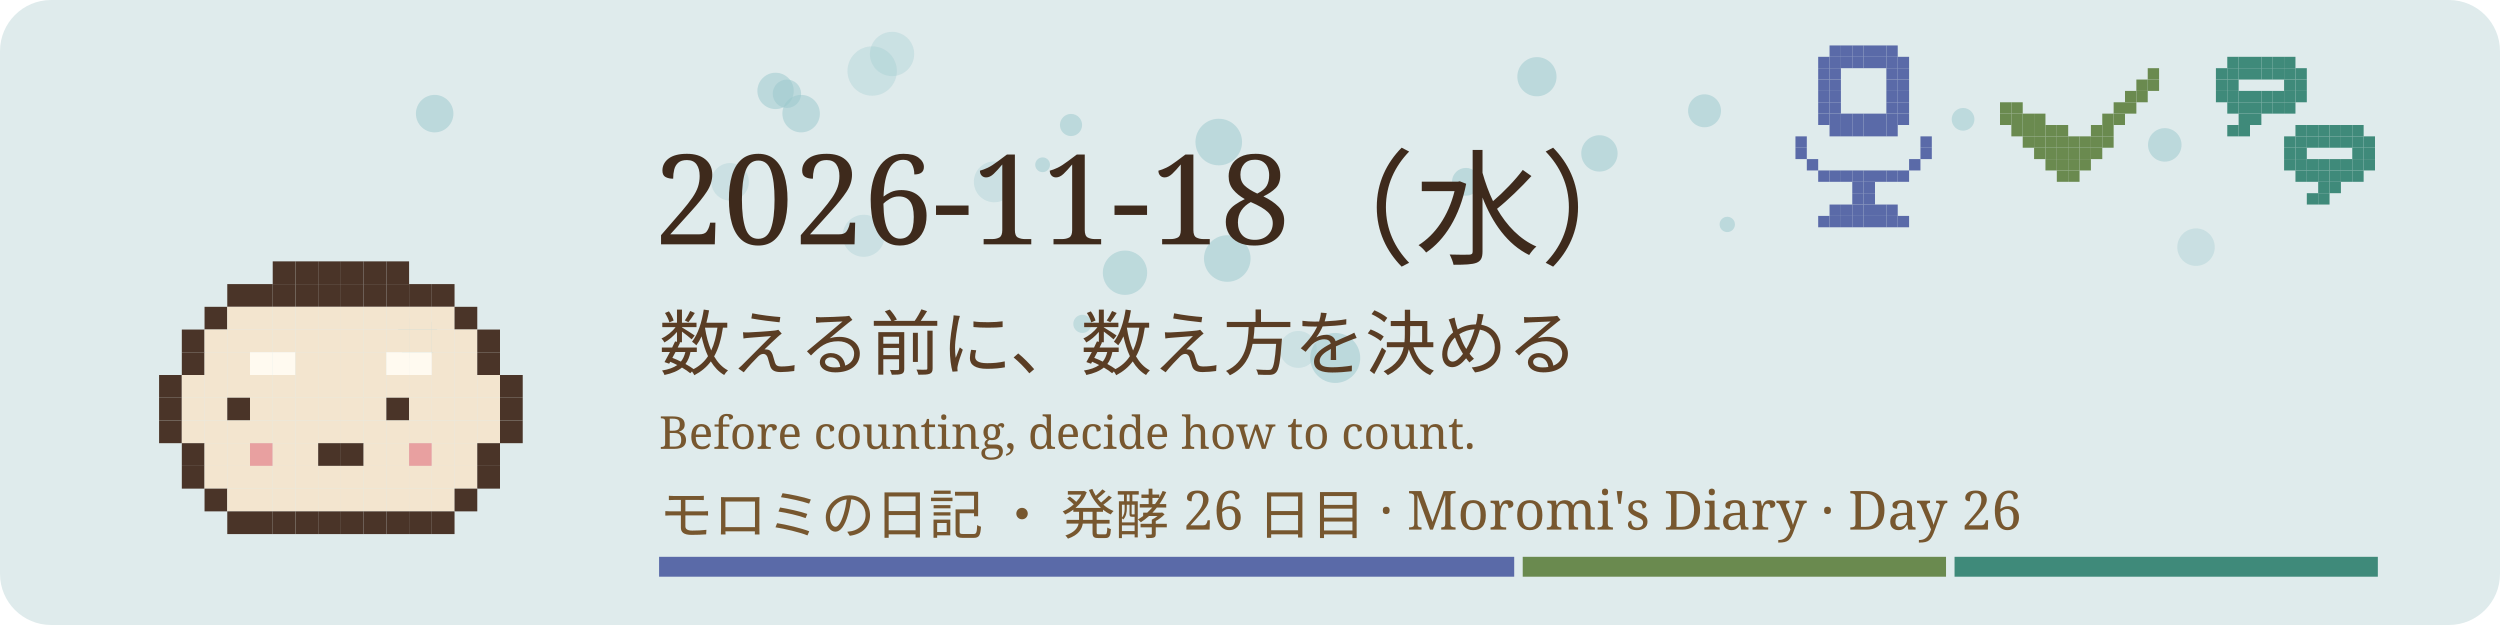
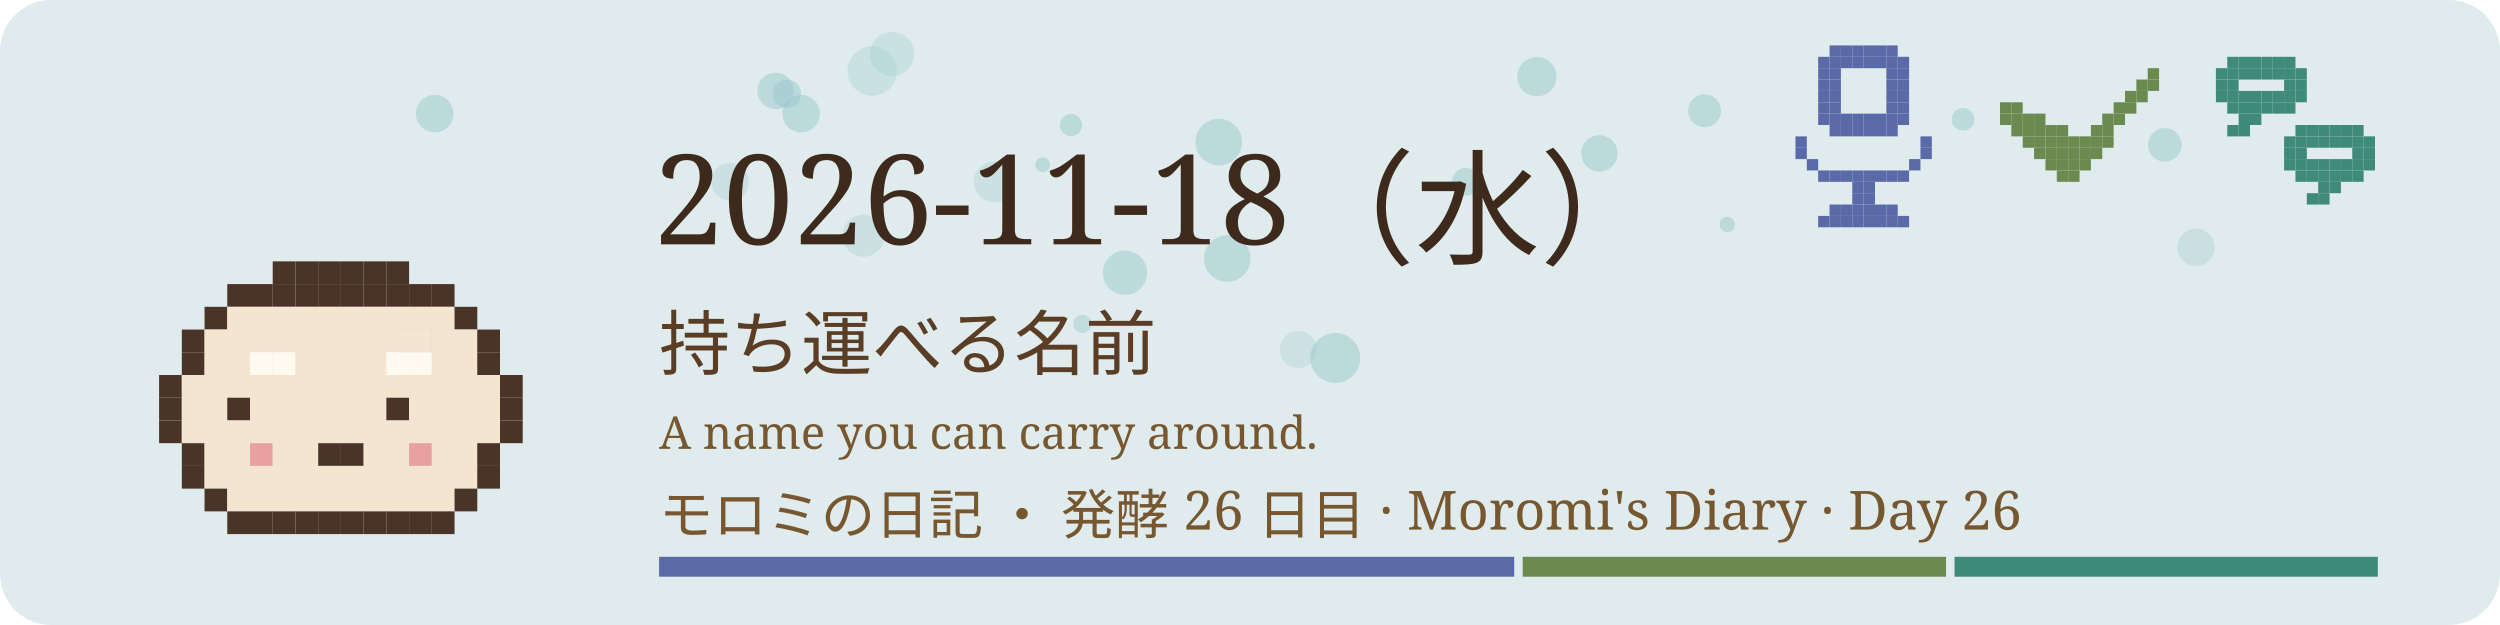
<svg xmlns="http://www.w3.org/2000/svg" width="880" height="220" viewBox="0 0 880 220">
  <rect width="880" height="220" rx="18" fill="#dfebec" />
  <circle cx="147" cy="119" r="7.5" fill="#99c7cc" opacity="0.50" />
  <circle cx="762" cy="51" r="5.9" fill="#99c7cc" opacity="0.50" />
  <circle cx="396" cy="96" r="7.8" fill="#99c7cc" opacity="0.49" />
  <circle cx="381" cy="114" r="3.2" fill="#99c7cc" opacity="0.43" />
  <circle cx="273" cy="32" r="6.4" fill="#99c7cc" opacity="0.50" />
  <circle cx="304" cy="83" r="7.4" fill="#99c7cc" opacity="0.30" />
  <circle cx="563" cy="54" r="6.4" fill="#99c7cc" opacity="0.50" />
  <circle cx="307" cy="25" r="8.7" fill="#99c7cc" opacity="0.29" />
  <circle cx="691" cy="42" r="4.0" fill="#99c7cc" opacity="0.48" />
  <circle cx="367" cy="58" r="2.6" fill="#99c7cc" opacity="0.50" />
  <circle cx="608" cy="79" r="2.7" fill="#99c7cc" opacity="0.50" />
  <circle cx="153" cy="40" r="6.6" fill="#99c7cc" opacity="0.50" />
  <circle cx="314" cy="19" r="7.8" fill="#99c7cc" opacity="0.29" />
  <circle cx="282" cy="40" r="6.6" fill="#99c7cc" opacity="0.50" />
  <circle cx="257" cy="64" r="6.6" fill="#99c7cc" opacity="0.30" />
  <circle cx="277" cy="33" r="5.0" fill="#99c7cc" opacity="0.50" />
  <circle cx="773" cy="87" r="6.6" fill="#99c7cc" opacity="0.32" />
  <circle cx="350" cy="64" r="7.2" fill="#99c7cc" opacity="0.30" />
  <circle cx="516" cy="64" r="4.9" fill="#99c7cc" opacity="0.50" />
  <circle cx="429" cy="50" r="8.2" fill="#99c7cc" opacity="0.50" />
  <circle cx="541" cy="27" r="6.9" fill="#99c7cc" opacity="0.50" />
  <circle cx="377" cy="44" r="3.9" fill="#99c7cc" opacity="0.50" />
  <circle cx="600" cy="39" r="5.8" fill="#99c7cc" opacity="0.50" />
  <circle cx="457" cy="123" r="6.5" fill="#99c7cc" opacity="0.28" />
  <circle cx="470" cy="126" r="8.8" fill="#99c7cc" opacity="0.50" />
  <circle cx="432" cy="91" r="8.2" fill="#99c7cc" opacity="0.50" />
  <rect x="644" y="16" width="4" height="4" fill="#5a6aa8" />
  <rect x="648" y="16" width="4" height="4" fill="#5a6aa8" />
  <rect x="652" y="16" width="4" height="4" fill="#5a6aa8" />
  <rect x="656" y="16" width="4" height="4" fill="#5a6aa8" />
  <rect x="660" y="16" width="4" height="4" fill="#5a6aa8" />
  <rect x="664" y="16" width="4" height="4" fill="#5a6aa8" />
  <rect x="640" y="20" width="4" height="4" fill="#5a6aa8" />
  <rect x="644" y="20" width="4" height="4" fill="#5a6aa8" />
  <rect x="648" y="20" width="4" height="4" fill="#5a6aa8" />
  <rect x="652" y="20" width="4" height="4" fill="#5a6aa8" />
  <rect x="656" y="20" width="4" height="4" fill="#5a6aa8" />
  <rect x="660" y="20" width="4" height="4" fill="#5a6aa8" />
  <rect x="664" y="20" width="4" height="4" fill="#5a6aa8" />
  <rect x="668" y="20" width="4" height="4" fill="#5a6aa8" />
  <rect x="640" y="24" width="4" height="4" fill="#5a6aa8" />
  <rect x="644" y="24" width="4" height="4" fill="#5a6aa8" />
  <rect x="664" y="24" width="4" height="4" fill="#5a6aa8" />
  <rect x="668" y="24" width="4" height="4" fill="#5a6aa8" />
  <rect x="640" y="28" width="4" height="4" fill="#5a6aa8" />
  <rect x="644" y="28" width="4" height="4" fill="#5a6aa8" />
  <rect x="664" y="28" width="4" height="4" fill="#5a6aa8" />
  <rect x="668" y="28" width="4" height="4" fill="#5a6aa8" />
  <rect x="640" y="32" width="4" height="4" fill="#5a6aa8" />
  <rect x="644" y="32" width="4" height="4" fill="#5a6aa8" />
  <rect x="664" y="32" width="4" height="4" fill="#5a6aa8" />
  <rect x="668" y="32" width="4" height="4" fill="#5a6aa8" />
  <rect x="640" y="36" width="4" height="4" fill="#5a6aa8" />
  <rect x="644" y="36" width="4" height="4" fill="#5a6aa8" />
  <rect x="664" y="36" width="4" height="4" fill="#5a6aa8" />
  <rect x="668" y="36" width="4" height="4" fill="#5a6aa8" />
  <rect x="640" y="40" width="4" height="4" fill="#5a6aa8" />
  <rect x="644" y="40" width="4" height="4" fill="#5a6aa8" />
  <rect x="648" y="40" width="4" height="4" fill="#5a6aa8" />
  <rect x="652" y="40" width="4" height="4" fill="#5a6aa8" />
  <rect x="656" y="40" width="4" height="4" fill="#5a6aa8" />
  <rect x="660" y="40" width="4" height="4" fill="#5a6aa8" />
  <rect x="664" y="40" width="4" height="4" fill="#5a6aa8" />
  <rect x="668" y="40" width="4" height="4" fill="#5a6aa8" />
  <rect x="644" y="44" width="4" height="4" fill="#5a6aa8" />
  <rect x="648" y="44" width="4" height="4" fill="#5a6aa8" />
  <rect x="652" y="44" width="4" height="4" fill="#5a6aa8" />
  <rect x="656" y="44" width="4" height="4" fill="#5a6aa8" />
  <rect x="660" y="44" width="4" height="4" fill="#5a6aa8" />
  <rect x="664" y="44" width="4" height="4" fill="#5a6aa8" />
  <rect x="632" y="48" width="4" height="4" fill="#5a6aa8" />
  <rect x="676" y="48" width="4" height="4" fill="#5a6aa8" />
  <rect x="632" y="52" width="4" height="4" fill="#5a6aa8" />
  <rect x="676" y="52" width="4" height="4" fill="#5a6aa8" />
  <rect x="636" y="56" width="4" height="4" fill="#5a6aa8" />
  <rect x="672" y="56" width="4" height="4" fill="#5a6aa8" />
  <rect x="640" y="60" width="4" height="4" fill="#5a6aa8" />
  <rect x="644" y="60" width="4" height="4" fill="#5a6aa8" />
  <rect x="648" y="60" width="4" height="4" fill="#5a6aa8" />
  <rect x="652" y="60" width="4" height="4" fill="#5a6aa8" />
  <rect x="656" y="60" width="4" height="4" fill="#5a6aa8" />
  <rect x="660" y="60" width="4" height="4" fill="#5a6aa8" />
  <rect x="664" y="60" width="4" height="4" fill="#5a6aa8" />
  <rect x="668" y="60" width="4" height="4" fill="#5a6aa8" />
  <rect x="652" y="64" width="4" height="4" fill="#5a6aa8" />
  <rect x="656" y="64" width="4" height="4" fill="#5a6aa8" />
  <rect x="652" y="68" width="4" height="4" fill="#5a6aa8" />
  <rect x="656" y="68" width="4" height="4" fill="#5a6aa8" />
  <rect x="644" y="72" width="4" height="4" fill="#5a6aa8" />
  <rect x="648" y="72" width="4" height="4" fill="#5a6aa8" />
  <rect x="652" y="72" width="4" height="4" fill="#5a6aa8" />
  <rect x="656" y="72" width="4" height="4" fill="#5a6aa8" />
  <rect x="660" y="72" width="4" height="4" fill="#5a6aa8" />
  <rect x="664" y="72" width="4" height="4" fill="#5a6aa8" />
  <rect x="640" y="76" width="4" height="4" fill="#5a6aa8" />
  <rect x="644" y="76" width="4" height="4" fill="#5a6aa8" />
  <rect x="648" y="76" width="4" height="4" fill="#5a6aa8" />
  <rect x="652" y="76" width="4" height="4" fill="#5a6aa8" />
  <rect x="656" y="76" width="4" height="4" fill="#5a6aa8" />
  <rect x="660" y="76" width="4" height="4" fill="#5a6aa8" />
  <rect x="664" y="76" width="4" height="4" fill="#5a6aa8" />
  <rect x="668" y="76" width="4" height="4" fill="#5a6aa8" />
  <rect x="756" y="24" width="4" height="4" fill="#6a8a4f" />
  <rect x="752" y="28" width="4" height="4" fill="#6a8a4f" />
  <rect x="756" y="28" width="4" height="4" fill="#6a8a4f" />
  <rect x="748" y="32" width="4" height="4" fill="#6a8a4f" />
  <rect x="752" y="32" width="4" height="4" fill="#6a8a4f" />
  <rect x="704" y="36" width="4" height="4" fill="#6a8a4f" />
  <rect x="708" y="36" width="4" height="4" fill="#6a8a4f" />
  <rect x="744" y="36" width="4" height="4" fill="#6a8a4f" />
  <rect x="748" y="36" width="4" height="4" fill="#6a8a4f" />
  <rect x="704" y="40" width="4" height="4" fill="#6a8a4f" />
  <rect x="708" y="40" width="4" height="4" fill="#6a8a4f" />
  <rect x="712" y="40" width="4" height="4" fill="#6a8a4f" />
  <rect x="716" y="40" width="4" height="4" fill="#6a8a4f" />
  <rect x="740" y="40" width="4" height="4" fill="#6a8a4f" />
  <rect x="744" y="40" width="4" height="4" fill="#6a8a4f" />
  <rect x="708" y="44" width="4" height="4" fill="#6a8a4f" />
  <rect x="712" y="44" width="4" height="4" fill="#6a8a4f" />
  <rect x="716" y="44" width="4" height="4" fill="#6a8a4f" />
  <rect x="720" y="44" width="4" height="4" fill="#6a8a4f" />
  <rect x="724" y="44" width="4" height="4" fill="#6a8a4f" />
  <rect x="736" y="44" width="4" height="4" fill="#6a8a4f" />
  <rect x="740" y="44" width="4" height="4" fill="#6a8a4f" />
  <rect x="712" y="48" width="4" height="4" fill="#6a8a4f" />
  <rect x="716" y="48" width="4" height="4" fill="#6a8a4f" />
  <rect x="720" y="48" width="4" height="4" fill="#6a8a4f" />
  <rect x="724" y="48" width="4" height="4" fill="#6a8a4f" />
  <rect x="728" y="48" width="4" height="4" fill="#6a8a4f" />
  <rect x="732" y="48" width="4" height="4" fill="#6a8a4f" />
  <rect x="736" y="48" width="4" height="4" fill="#6a8a4f" />
  <rect x="740" y="48" width="4" height="4" fill="#6a8a4f" />
  <rect x="716" y="52" width="4" height="4" fill="#6a8a4f" />
  <rect x="720" y="52" width="4" height="4" fill="#6a8a4f" />
  <rect x="724" y="52" width="4" height="4" fill="#6a8a4f" />
  <rect x="728" y="52" width="4" height="4" fill="#6a8a4f" />
  <rect x="732" y="52" width="4" height="4" fill="#6a8a4f" />
  <rect x="736" y="52" width="4" height="4" fill="#6a8a4f" />
  <rect x="720" y="56" width="4" height="4" fill="#6a8a4f" />
  <rect x="724" y="56" width="4" height="4" fill="#6a8a4f" />
  <rect x="728" y="56" width="4" height="4" fill="#6a8a4f" />
  <rect x="732" y="56" width="4" height="4" fill="#6a8a4f" />
  <rect x="724" y="60" width="4" height="4" fill="#6a8a4f" />
  <rect x="728" y="60" width="4" height="4" fill="#6a8a4f" />
  <rect x="784" y="20" width="4" height="4" fill="#3f8a7a" />
  <rect x="788" y="20" width="4" height="4" fill="#3f8a7a" />
  <rect x="792" y="20" width="4" height="4" fill="#3f8a7a" />
  <rect x="796" y="20" width="4" height="4" fill="#3f8a7a" />
  <rect x="800" y="20" width="4" height="4" fill="#3f8a7a" />
  <rect x="804" y="20" width="4" height="4" fill="#3f8a7a" />
  <rect x="780" y="24" width="4" height="4" fill="#3f8a7a" />
  <rect x="784" y="24" width="4" height="4" fill="#3f8a7a" />
  <rect x="788" y="24" width="4" height="4" fill="#3f8a7a" />
  <rect x="792" y="24" width="4" height="4" fill="#3f8a7a" />
  <rect x="796" y="24" width="4" height="4" fill="#3f8a7a" />
  <rect x="800" y="24" width="4" height="4" fill="#3f8a7a" />
  <rect x="804" y="24" width="4" height="4" fill="#3f8a7a" />
  <rect x="808" y="24" width="4" height="4" fill="#3f8a7a" />
  <rect x="780" y="28" width="4" height="4" fill="#3f8a7a" />
  <rect x="784" y="28" width="4" height="4" fill="#3f8a7a" />
  <rect x="804" y="28" width="4" height="4" fill="#3f8a7a" />
  <rect x="808" y="28" width="4" height="4" fill="#3f8a7a" />
  <rect x="780" y="32" width="4" height="4" fill="#3f8a7a" />
  <rect x="784" y="32" width="4" height="4" fill="#3f8a7a" />
  <rect x="788" y="32" width="4" height="4" fill="#3f8a7a" />
  <rect x="792" y="32" width="4" height="4" fill="#3f8a7a" />
  <rect x="796" y="32" width="4" height="4" fill="#3f8a7a" />
  <rect x="800" y="32" width="4" height="4" fill="#3f8a7a" />
  <rect x="804" y="32" width="4" height="4" fill="#3f8a7a" />
  <rect x="808" y="32" width="4" height="4" fill="#3f8a7a" />
  <rect x="784" y="36" width="4" height="4" fill="#3f8a7a" />
  <rect x="788" y="36" width="4" height="4" fill="#3f8a7a" />
  <rect x="792" y="36" width="4" height="4" fill="#3f8a7a" />
  <rect x="796" y="36" width="4" height="4" fill="#3f8a7a" />
  <rect x="800" y="36" width="4" height="4" fill="#3f8a7a" />
  <rect x="804" y="36" width="4" height="4" fill="#3f8a7a" />
  <rect x="788" y="40" width="4" height="4" fill="#3f8a7a" />
  <rect x="792" y="40" width="4" height="4" fill="#3f8a7a" />
  <rect x="784" y="44" width="4" height="4" fill="#3f8a7a" />
  <rect x="788" y="44" width="4" height="4" fill="#3f8a7a" />
  <rect x="808" y="44" width="4" height="4" fill="#3f8a7a" />
  <rect x="812" y="44" width="4" height="4" fill="#3f8a7a" />
  <rect x="816" y="44" width="4" height="4" fill="#3f8a7a" />
  <rect x="820" y="44" width="4" height="4" fill="#3f8a7a" />
  <rect x="824" y="44" width="4" height="4" fill="#3f8a7a" />
  <rect x="828" y="44" width="4" height="4" fill="#3f8a7a" />
  <rect x="804" y="48" width="4" height="4" fill="#3f8a7a" />
  <rect x="808" y="48" width="4" height="4" fill="#3f8a7a" />
  <rect x="812" y="48" width="4" height="4" fill="#3f8a7a" />
  <rect x="816" y="48" width="4" height="4" fill="#3f8a7a" />
  <rect x="820" y="48" width="4" height="4" fill="#3f8a7a" />
  <rect x="824" y="48" width="4" height="4" fill="#3f8a7a" />
  <rect x="828" y="48" width="4" height="4" fill="#3f8a7a" />
  <rect x="832" y="48" width="4" height="4" fill="#3f8a7a" />
  <rect x="804" y="52" width="4" height="4" fill="#3f8a7a" />
  <rect x="808" y="52" width="4" height="4" fill="#3f8a7a" />
  <rect x="828" y="52" width="4" height="4" fill="#3f8a7a" />
  <rect x="832" y="52" width="4" height="4" fill="#3f8a7a" />
  <rect x="804" y="56" width="4" height="4" fill="#3f8a7a" />
  <rect x="808" y="56" width="4" height="4" fill="#3f8a7a" />
  <rect x="812" y="56" width="4" height="4" fill="#3f8a7a" />
  <rect x="816" y="56" width="4" height="4" fill="#3f8a7a" />
  <rect x="820" y="56" width="4" height="4" fill="#3f8a7a" />
  <rect x="824" y="56" width="4" height="4" fill="#3f8a7a" />
  <rect x="828" y="56" width="4" height="4" fill="#3f8a7a" />
  <rect x="832" y="56" width="4" height="4" fill="#3f8a7a" />
  <rect x="808" y="60" width="4" height="4" fill="#3f8a7a" />
  <rect x="812" y="60" width="4" height="4" fill="#3f8a7a" />
  <rect x="816" y="60" width="4" height="4" fill="#3f8a7a" />
  <rect x="820" y="60" width="4" height="4" fill="#3f8a7a" />
  <rect x="824" y="60" width="4" height="4" fill="#3f8a7a" />
  <rect x="828" y="60" width="4" height="4" fill="#3f8a7a" />
  <rect x="816" y="64" width="4" height="4" fill="#3f8a7a" />
  <rect x="820" y="64" width="4" height="4" fill="#3f8a7a" />
  <rect x="812" y="68" width="4" height="4" fill="#3f8a7a" />
  <rect x="816" y="68" width="4" height="4" fill="#3f8a7a" />
  <rect x="96" y="92" width="8" height="8" fill="#4a3428" />
  <rect x="104" y="92" width="8" height="8" fill="#4a3428" />
  <rect x="112" y="92" width="8" height="8" fill="#4a3428" />
  <rect x="120" y="92" width="8" height="8" fill="#4a3428" />
  <rect x="128" y="92" width="8" height="8" fill="#4a3428" />
  <rect x="136" y="92" width="8" height="8" fill="#4a3428" />
  <rect x="80" y="100" width="8" height="8" fill="#4a3428" />
  <rect x="88" y="100" width="8" height="8" fill="#4a3428" />
  <rect x="96" y="100" width="8" height="8" fill="#4a3428" />
  <rect x="104" y="100" width="8" height="8" fill="#4a3428" />
  <rect x="112" y="100" width="8" height="8" fill="#4a3428" />
  <rect x="120" y="100" width="8" height="8" fill="#4a3428" />
  <rect x="128" y="100" width="8" height="8" fill="#4a3428" />
  <rect x="136" y="100" width="8" height="8" fill="#4a3428" />
  <rect x="144" y="100" width="8" height="8" fill="#4a3428" />
  <rect x="152" y="100" width="8" height="8" fill="#4a3428" />
  <rect x="72" y="108" width="8" height="8" fill="#4a3428" />
  <rect x="80" y="108" width="8" height="8" fill="#f3e5cf" />
  <rect x="88" y="108" width="8" height="8" fill="#f3e5cf" />
  <rect x="96" y="108" width="8" height="8" fill="#f3e5cf" />
  <rect x="104" y="108" width="8" height="8" fill="#f3e5cf" />
  <rect x="112" y="108" width="8" height="8" fill="#f3e5cf" />
  <rect x="120" y="108" width="8" height="8" fill="#f3e5cf" />
  <rect x="128" y="108" width="8" height="8" fill="#f3e5cf" />
  <rect x="136" y="108" width="8" height="8" fill="#f3e5cf" />
  <rect x="144" y="108" width="8" height="8" fill="#f3e5cf" />
  <rect x="152" y="108" width="8" height="8" fill="#f3e5cf" />
  <rect x="160" y="108" width="8" height="8" fill="#4a3428" />
  <rect x="64" y="116" width="8" height="8" fill="#4a3428" />
  <rect x="72" y="116" width="8" height="8" fill="#f3e5cf" />
  <rect x="80" y="116" width="8" height="8" fill="#f3e5cf" />
  <rect x="88" y="116" width="8" height="8" fill="#f3e5cf" />
  <rect x="96" y="116" width="8" height="8" fill="#f3e5cf" />
  <rect x="104" y="116" width="8" height="8" fill="#f3e5cf" />
  <rect x="112" y="116" width="8" height="8" fill="#f3e5cf" />
  <rect x="120" y="116" width="8" height="8" fill="#f3e5cf" />
  <rect x="128" y="116" width="8" height="8" fill="#f3e5cf" />
  <rect x="136" y="116" width="8" height="8" fill="#f3e5cf" />
  <rect x="144" y="116" width="8" height="8" fill="#f3e5cf" />
  <rect x="152" y="116" width="8" height="8" fill="#f3e5cf" />
  <rect x="160" y="116" width="8" height="8" fill="#f3e5cf" />
  <rect x="168" y="116" width="8" height="8" fill="#4a3428" />
  <rect x="64" y="124" width="8" height="8" fill="#4a3428" />
  <rect x="72" y="124" width="8" height="8" fill="#f3e5cf" />
  <rect x="80" y="124" width="8" height="8" fill="#f3e5cf" />
  <rect x="88" y="124" width="8" height="8" fill="#fffaf0" />
  <rect x="96" y="124" width="8" height="8" fill="#fffaf0" />
  <rect x="104" y="124" width="8" height="8" fill="#f3e5cf" />
  <rect x="112" y="124" width="8" height="8" fill="#f3e5cf" />
  <rect x="120" y="124" width="8" height="8" fill="#f3e5cf" />
  <rect x="128" y="124" width="8" height="8" fill="#f3e5cf" />
  <rect x="136" y="124" width="8" height="8" fill="#fffaf0" />
  <rect x="144" y="124" width="8" height="8" fill="#fffaf0" />
  <rect x="152" y="124" width="8" height="8" fill="#f3e5cf" />
  <rect x="160" y="124" width="8" height="8" fill="#f3e5cf" />
  <rect x="168" y="124" width="8" height="8" fill="#4a3428" />
  <rect x="56" y="132" width="8" height="8" fill="#4a3428" />
  <rect x="64" y="132" width="8" height="8" fill="#f3e5cf" />
  <rect x="72" y="132" width="8" height="8" fill="#f3e5cf" />
  <rect x="80" y="132" width="8" height="8" fill="#f3e5cf" />
  <rect x="88" y="132" width="8" height="8" fill="#f3e5cf" />
  <rect x="96" y="132" width="8" height="8" fill="#f3e5cf" />
  <rect x="104" y="132" width="8" height="8" fill="#f3e5cf" />
  <rect x="112" y="132" width="8" height="8" fill="#f3e5cf" />
  <rect x="120" y="132" width="8" height="8" fill="#f3e5cf" />
  <rect x="128" y="132" width="8" height="8" fill="#f3e5cf" />
  <rect x="136" y="132" width="8" height="8" fill="#f3e5cf" />
  <rect x="144" y="132" width="8" height="8" fill="#f3e5cf" />
  <rect x="152" y="132" width="8" height="8" fill="#f3e5cf" />
  <rect x="160" y="132" width="8" height="8" fill="#f3e5cf" />
  <rect x="168" y="132" width="8" height="8" fill="#f3e5cf" />
  <rect x="176" y="132" width="8" height="8" fill="#4a3428" />
  <rect x="56" y="140" width="8" height="8" fill="#4a3428" />
  <rect x="64" y="140" width="8" height="8" fill="#f3e5cf" />
  <rect x="72" y="140" width="8" height="8" fill="#f3e5cf" />
  <rect x="80" y="140" width="8" height="8" fill="#4a3428" />
  <rect x="88" y="140" width="8" height="8" fill="#f3e5cf" />
  <rect x="96" y="140" width="8" height="8" fill="#f3e5cf" />
  <rect x="104" y="140" width="8" height="8" fill="#f3e5cf" />
  <rect x="112" y="140" width="8" height="8" fill="#f3e5cf" />
  <rect x="120" y="140" width="8" height="8" fill="#f3e5cf" />
  <rect x="128" y="140" width="8" height="8" fill="#f3e5cf" />
  <rect x="136" y="140" width="8" height="8" fill="#4a3428" />
  <rect x="144" y="140" width="8" height="8" fill="#f3e5cf" />
  <rect x="152" y="140" width="8" height="8" fill="#f3e5cf" />
  <rect x="160" y="140" width="8" height="8" fill="#f3e5cf" />
  <rect x="168" y="140" width="8" height="8" fill="#f3e5cf" />
  <rect x="176" y="140" width="8" height="8" fill="#4a3428" />
  <rect x="56" y="148" width="8" height="8" fill="#4a3428" />
  <rect x="64" y="148" width="8" height="8" fill="#f3e5cf" />
  <rect x="72" y="148" width="8" height="8" fill="#f3e5cf" />
  <rect x="80" y="148" width="8" height="8" fill="#f3e5cf" />
  <rect x="88" y="148" width="8" height="8" fill="#f3e5cf" />
  <rect x="96" y="148" width="8" height="8" fill="#f3e5cf" />
  <rect x="104" y="148" width="8" height="8" fill="#f3e5cf" />
  <rect x="112" y="148" width="8" height="8" fill="#f3e5cf" />
  <rect x="120" y="148" width="8" height="8" fill="#f3e5cf" />
  <rect x="128" y="148" width="8" height="8" fill="#f3e5cf" />
  <rect x="136" y="148" width="8" height="8" fill="#f3e5cf" />
  <rect x="144" y="148" width="8" height="8" fill="#f3e5cf" />
  <rect x="152" y="148" width="8" height="8" fill="#f3e5cf" />
  <rect x="160" y="148" width="8" height="8" fill="#f3e5cf" />
  <rect x="168" y="148" width="8" height="8" fill="#f3e5cf" />
  <rect x="176" y="148" width="8" height="8" fill="#4a3428" />
  <rect x="64" y="156" width="8" height="8" fill="#4a3428" />
  <rect x="72" y="156" width="8" height="8" fill="#f3e5cf" />
  <rect x="80" y="156" width="8" height="8" fill="#f3e5cf" />
  <rect x="88" y="156" width="8" height="8" fill="#e8a0a0" />
  <rect x="96" y="156" width="8" height="8" fill="#f3e5cf" />
  <rect x="104" y="156" width="8" height="8" fill="#f3e5cf" />
  <rect x="112" y="156" width="8" height="8" fill="#4a3428" />
  <rect x="120" y="156" width="8" height="8" fill="#4a3428" />
  <rect x="128" y="156" width="8" height="8" fill="#f3e5cf" />
  <rect x="136" y="156" width="8" height="8" fill="#f3e5cf" />
  <rect x="144" y="156" width="8" height="8" fill="#e8a0a0" />
  <rect x="152" y="156" width="8" height="8" fill="#f3e5cf" />
  <rect x="160" y="156" width="8" height="8" fill="#f3e5cf" />
  <rect x="168" y="156" width="8" height="8" fill="#4a3428" />
  <rect x="64" y="164" width="8" height="8" fill="#4a3428" />
  <rect x="72" y="164" width="8" height="8" fill="#f3e5cf" />
  <rect x="80" y="164" width="8" height="8" fill="#f3e5cf" />
  <rect x="88" y="164" width="8" height="8" fill="#f3e5cf" />
  <rect x="96" y="164" width="8" height="8" fill="#f3e5cf" />
  <rect x="104" y="164" width="8" height="8" fill="#f3e5cf" />
  <rect x="112" y="164" width="8" height="8" fill="#f3e5cf" />
  <rect x="120" y="164" width="8" height="8" fill="#f3e5cf" />
  <rect x="128" y="164" width="8" height="8" fill="#f3e5cf" />
  <rect x="136" y="164" width="8" height="8" fill="#f3e5cf" />
  <rect x="144" y="164" width="8" height="8" fill="#f3e5cf" />
  <rect x="152" y="164" width="8" height="8" fill="#f3e5cf" />
  <rect x="160" y="164" width="8" height="8" fill="#f3e5cf" />
  <rect x="168" y="164" width="8" height="8" fill="#4a3428" />
  <rect x="72" y="172" width="8" height="8" fill="#4a3428" />
  <rect x="80" y="172" width="8" height="8" fill="#f3e5cf" />
  <rect x="88" y="172" width="8" height="8" fill="#f3e5cf" />
  <rect x="96" y="172" width="8" height="8" fill="#f3e5cf" />
  <rect x="104" y="172" width="8" height="8" fill="#f3e5cf" />
  <rect x="112" y="172" width="8" height="8" fill="#f3e5cf" />
  <rect x="120" y="172" width="8" height="8" fill="#f3e5cf" />
  <rect x="128" y="172" width="8" height="8" fill="#f3e5cf" />
  <rect x="136" y="172" width="8" height="8" fill="#f3e5cf" />
  <rect x="144" y="172" width="8" height="8" fill="#f3e5cf" />
  <rect x="152" y="172" width="8" height="8" fill="#f3e5cf" />
  <rect x="160" y="172" width="8" height="8" fill="#4a3428" />
  <rect x="80" y="180" width="8" height="8" fill="#4a3428" />
  <rect x="88" y="180" width="8" height="8" fill="#4a3428" />
  <rect x="96" y="180" width="8" height="8" fill="#4a3428" />
  <rect x="104" y="180" width="8" height="8" fill="#4a3428" />
  <rect x="112" y="180" width="8" height="8" fill="#4a3428" />
  <rect x="120" y="180" width="8" height="8" fill="#4a3428" />
  <rect x="128" y="180" width="8" height="8" fill="#4a3428" />
  <rect x="136" y="180" width="8" height="8" fill="#4a3428" />
  <rect x="144" y="180" width="8" height="8" fill="#4a3428" />
  <rect x="152" y="180" width="8" height="8" fill="#4a3428" />
  <text x="230" y="86" font-family="serif" font-size="44" fill="#3e2a1c">2026-11-18（水）</text>
-   <text x="232" y="130" font-family="serif" font-size="25" fill="#5a3d24">数える前に、数え方を決める</text>
-   <text x="232" y="158" font-family="serif" font-size="16" fill="#77572f">Before counting, decide how to count.</text>
+   <text x="232" y="130" font-family="serif" font-size="25" fill="#5a3d24">持ち運べる名前</text>
+   <text x="232" y="158" font-family="serif" font-size="16" fill="#77572f">A name you can carry around.</text>
  <text x="232" y="188" font-family="serif" font-size="19" fill="#77572f">モロミの日記 ・ 発酵 26 日目 · Moromi's Diary · Day 26</text>
  <rect x="232" y="196" width="301" height="7" fill="#5a6aa8" />
  <rect x="536" y="196" width="149" height="7" fill="#6a8a4f" />
  <rect x="688" y="196" width="149" height="7" fill="#3f8a7a" />
</svg>
